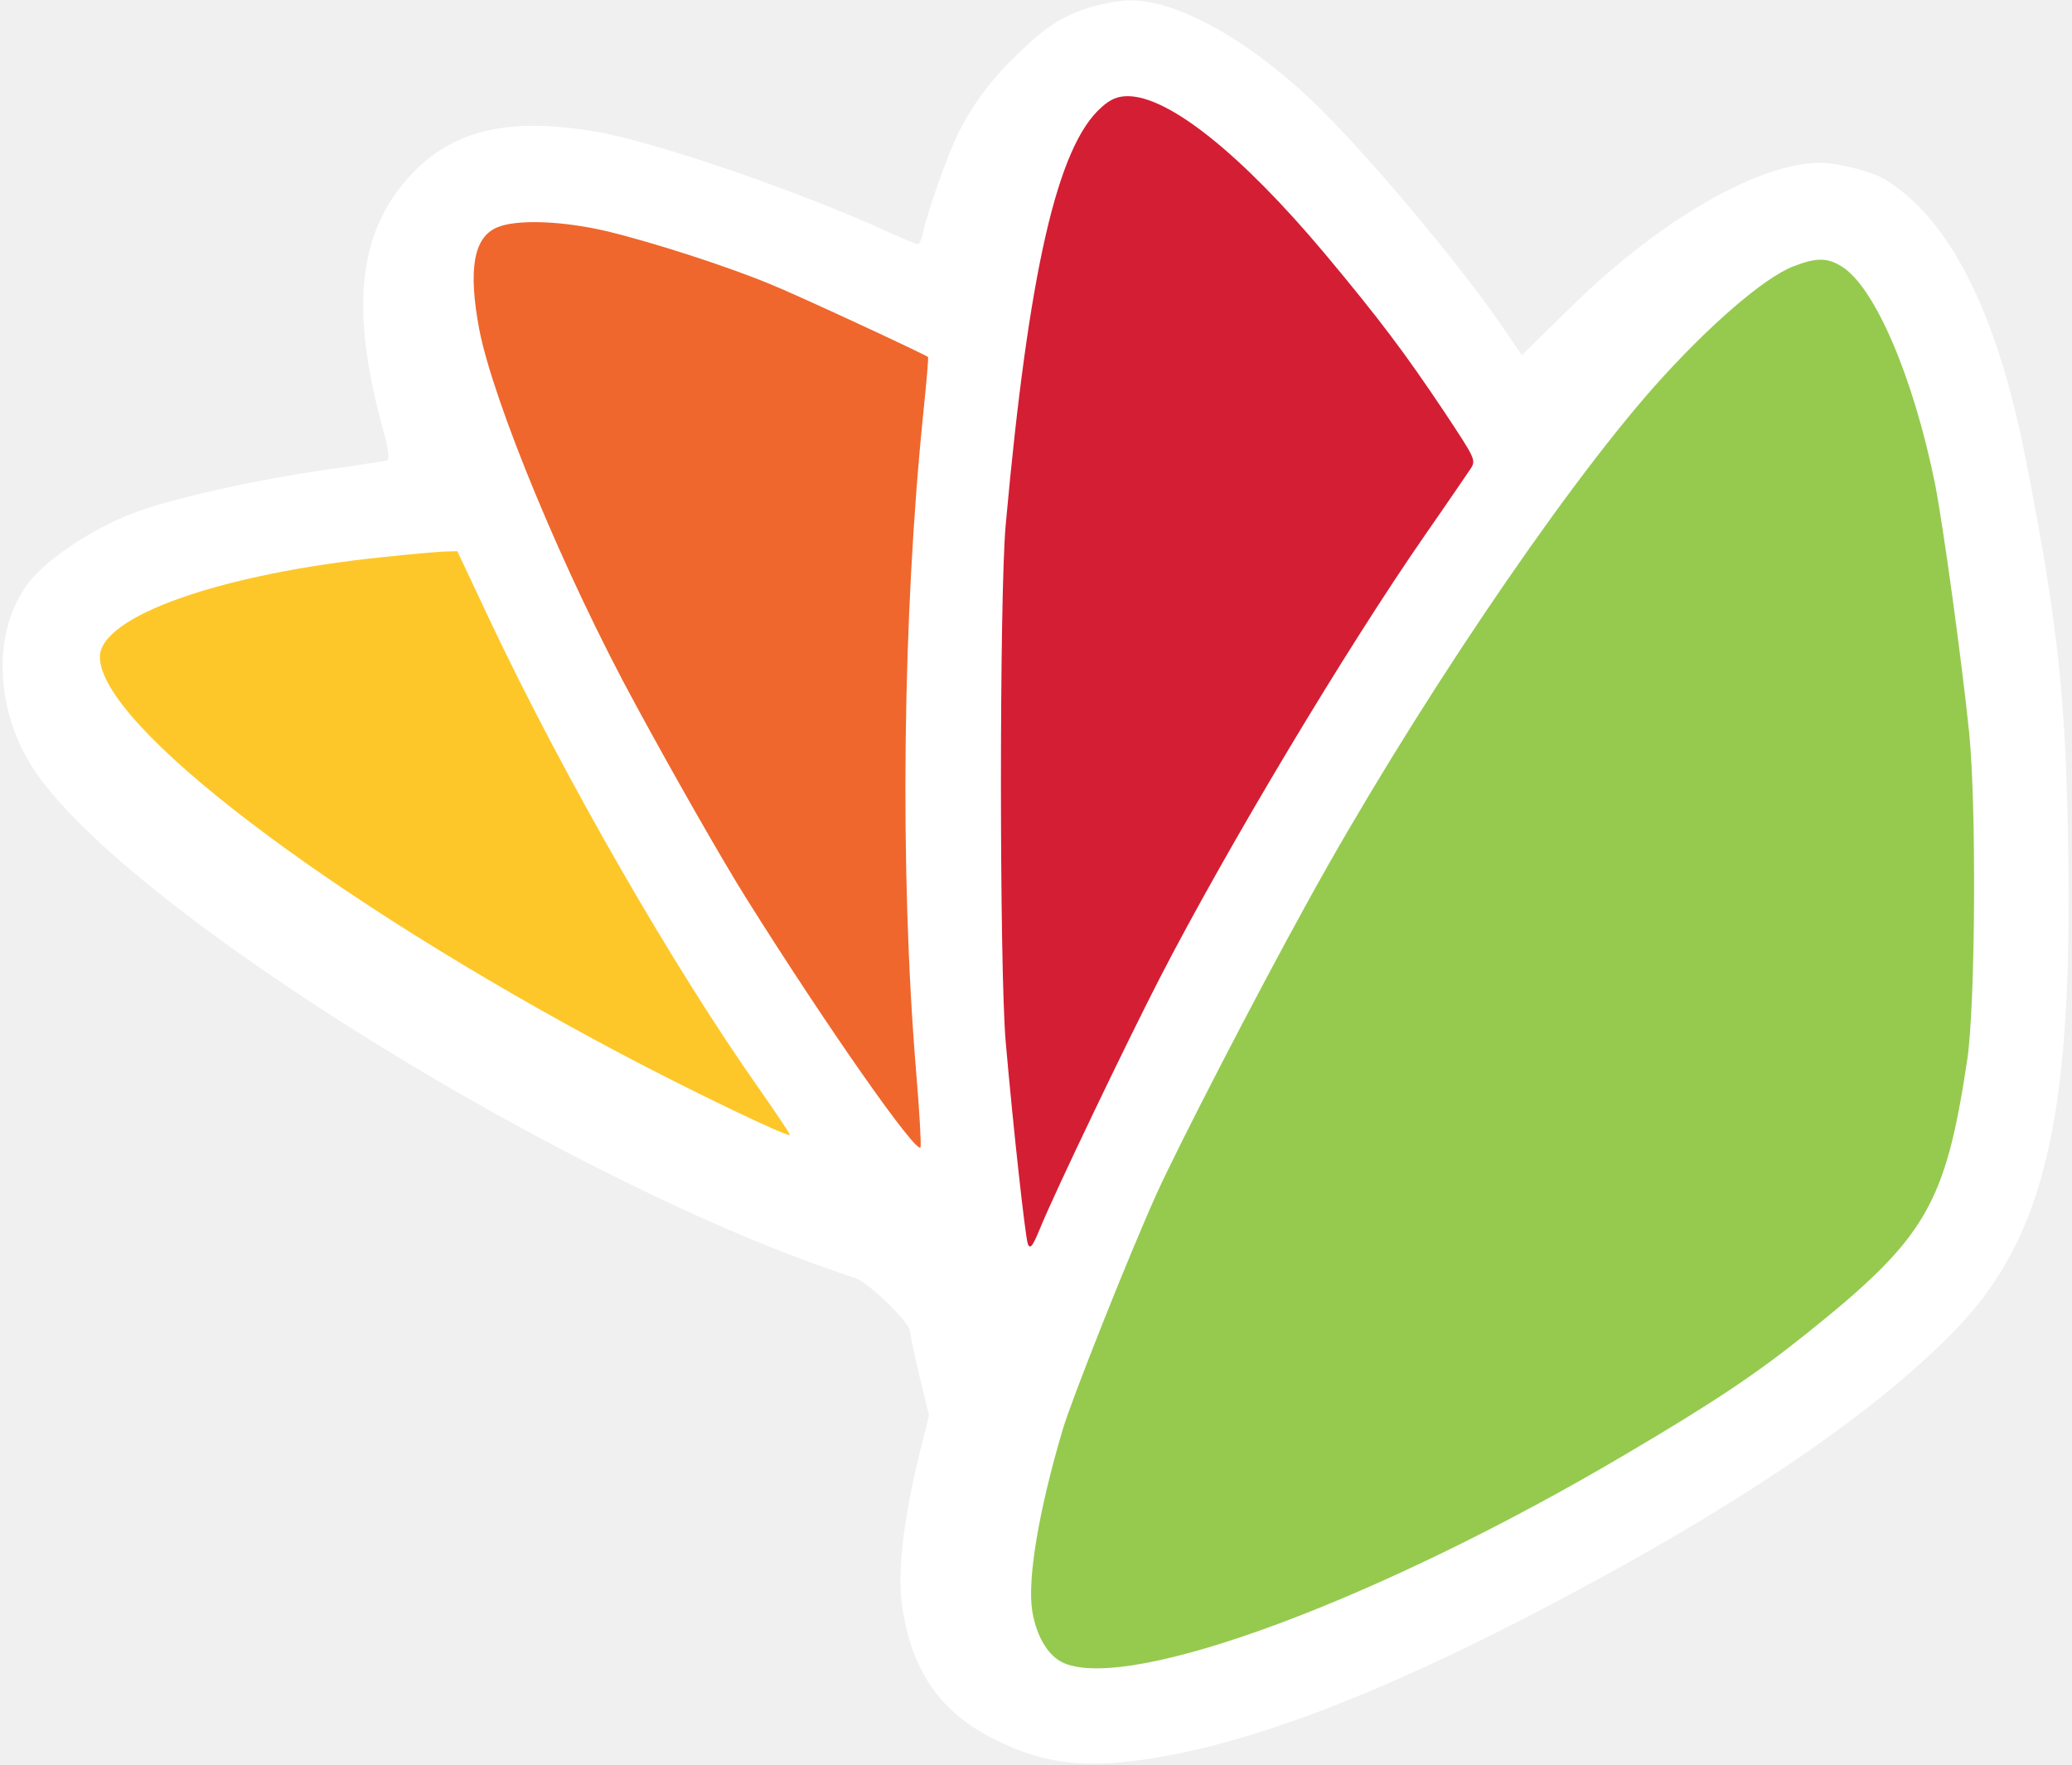
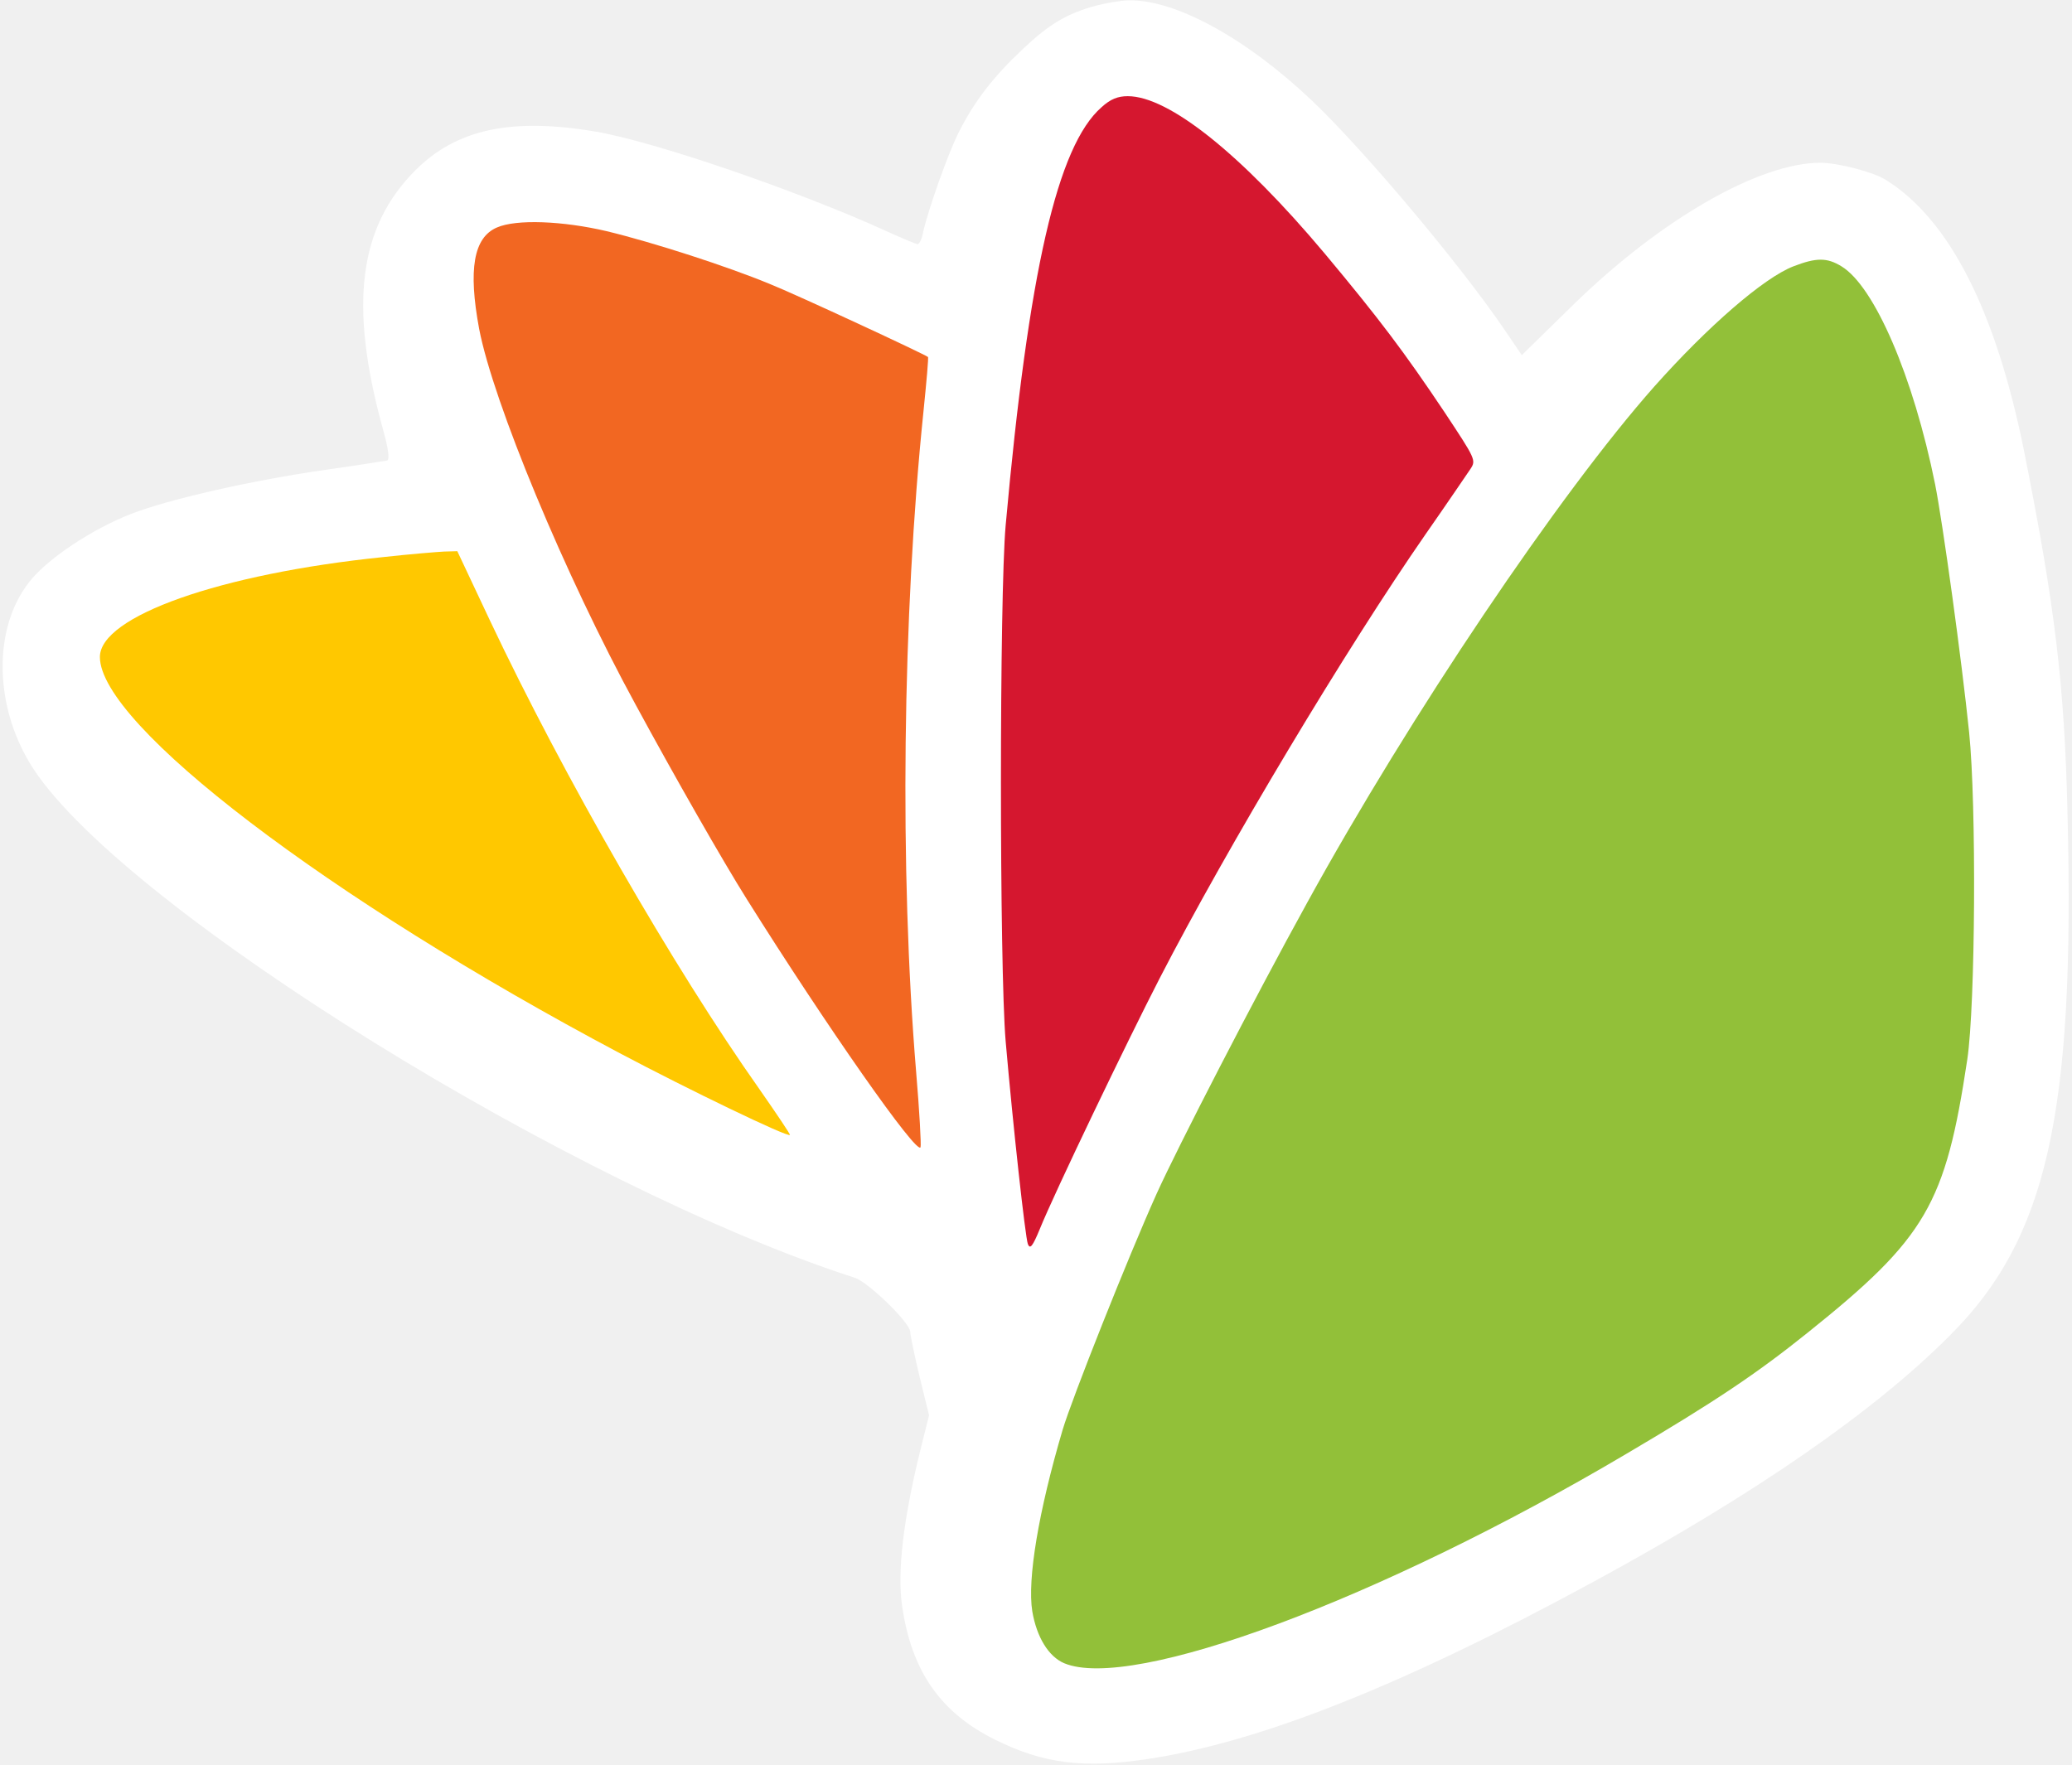
<svg xmlns="http://www.w3.org/2000/svg" version="1.0" viewBox="0 0 560 477" preserveAspectRatio="xMidYMid meet">
  <g transform="translate(0,477) scale(0.1,-0.1)" fill="white" stroke="none">
    <path d="M2963 4755 c-80 -22 -126 -49 -199 -118 -78 -73 -130 -140 -172 -223 -30 -59 -83 -210 -97 -271 -3 -18 -10 -33 -15 -33 -4 0 -42 16 -84 35 -241 110 -627 242 -785 269 -228 39 -377 7 -488 -104 -153 -153 -180 -362 -90 -693 17 -60 21 -90 13 -92 -6 -1 -81 -13 -166 -25 -202 -29 -425 -80 -525 -119 -106 -41 -226 -121 -275 -183 -102 -128 -96 -346 12 -509 253 -381 1462 -1129 2218 -1373 37 -12 150 -122 150 -146 0 -8 11 -61 25 -120 l26 -106 -26 -104 c-44 -181 -60 -320 -47 -410 25 -177 104 -290 252 -363 131 -65 239 -78 412 -52 305 46 694 201 1210 482 432 235 753 457 958 663 262 261 338 598 318 1405 -8 353 -34 567 -118 988 -76 376 -201 623 -372 730 -34 22 -131 47 -178 47 -165 0 -430 -152 -666 -382 l-141 -138 -49 72 c-120 176 -375 479 -515 613 -178 170 -372 277 -499 274 -19 0 -59 -7 -87 -14z m182 -284 c73 -34 214 -150 313 -256 146 -156 401 -491 500 -656 l22 -36 -114 -164 c-225 -322 -551 -865 -742 -1234 -91 -176 -260 -528 -313 -652 l-27 -63 -22 208 c-38 354 -42 424 -48 877 -7 475 2 749 36 1080 48 485 135 818 232 900 39 33 88 32 163 -4z m-1490 -341 c232 -57 415 -126 728 -274 64 -30 117 -61 117 -68 0 -7 -5 -44 -10 -83 -16 -129 -30 -337 -45 -682 -16 -373 -9 -795 20 -1135 8 -95 15 -181 15 -192 0 -59 -402 544 -610 914 -155 274 -187 337 -287 545 -200 421 -293 692 -293 860 0 117 30 144 165 145 57 0 116 -9 200 -30z m3322 -89 c65 -40 139 -191 202 -413 74 -257 137 -761 148 -1168 8 -333 -9 -551 -62 -773 -49 -209 -114 -296 -381 -511 -358 -288 -1036 -652 -1539 -825 -208 -72 -382 -98 -463 -70 -73 25 -101 133 -77 291 33 208 72 339 188 628 123 308 184 439 343 743 231 441 357 660 554 967 325 507 577 830 793 1016 146 126 225 156 294 115z m-3670 -933 c201 -424 489 -929 717 -1257 48 -68 85 -125 83 -127 -6 -7 -277 126 -481 235 -761 408 -1346 858 -1346 1034 0 40 37 75 123 117 127 61 375 118 627 144 224 23 188 42 277 -146z" />
  </g>
  <g transform="translate(0,477) scale(0.1,-0.1)" stroke="none">
-     <path fill="#fec729" d="M1035 3264 c-439 -45 -765 -160 -765 -270 0 -183 615 -652 1405 -1071 185 -98 454 -228 460 -221 1 2 -36 57 -82 123 -233 330 -530 847 -729 1268 l-88 187 -36 -1 c-19 -1 -93 -7 -165 -15z" />
-     <path fill="#ef672c" d="M1343 4155 c-63 -27 -78 -113 -48 -274 38 -198 232 -666 423 -1016 104 -192 237 -425 300 -525 215 -343 462 -696 470 -671 2 6 -3 98 -12 204 -45 544 -37 1234 20 1786 8 79 14 145 12 146 -8 7 -354 168 -429 198 -114 47 -311 111 -439 142 -119 28 -245 33 -297 10z" />
-     <path fill="#d41e34" d="M2977 4480 c-119 -104 -197 -443 -259 -1130 -17 -190 -17 -1196 0 -1395 20 -230 53 -529 60 -548 6 -15 13 -6 32 40 40 99 237 509 324 678 184 357 506 894 719 1201 58 83 112 163 121 176 16 24 14 27 -70 154 -109 163 -177 253 -324 429 -225 268 -421 425 -532 425 -27 0 -47 -8 -71 -30z" />
-     <path fill="#95ca4f" d="M4847 4050 c-80 -31 -231 -162 -376 -325 -256 -289 -660 -889 -938 -1395 -144 -261 -351 -663 -407 -787 -77 -171 -229 -554 -254 -638 -65 -220 -96 -405 -82 -491 12 -70 44 -122 86 -140 184 -77 855 173 1518 565 241 142 354 218 491 328 321 257 373 347 432 739 22 148 25 688 5 884 -20 195 -71 565 -92 671 -59 292 -164 535 -253 589 -39 24 -68 24 -130 0z" />
+     <path fill="#FFC800" d="M1035 3264 c-439 -45 -765 -160 -765 -270 0 -183 615 -652 1405 -1071 185 -98 454 -228 460 -221 1 2 -36 57 -82 123 -233 330 -530 847 -729 1268 l-88 187 -36 -1 c-19 -1 -93 -7 -165 -15z" />
+     <path fill="#F26722" d="M1343 4155 c-63 -27 -78 -113 -48 -274 38 -198 232 -666 423 -1016 104 -192 237 -425 300 -525 215 -343 462 -696 470 -671 2 6 -3 98 -12 204 -45 544 -37 1234 20 1786 8 79 14 145 12 146 -8 7 -354 168 -429 198 -114 47 -311 111 -439 142 -119 28 -245 33 -297 10z" />
+     <path fill="#D5172F" d="M2977 4480 c-119 -104 -197 -443 -259 -1130 -17 -190 -17 -1196 0 -1395 20 -230 53 -529 60 -548 6 -15 13 -6 32 40 40 99 237 509 324 678 184 357 506 894 719 1201 58 83 112 163 121 176 16 24 14 27 -70 154 -109 163 -177 253 -324 429 -225 268 -421 425 -532 425 -27 0 -47 -8 -71 -30z" />
+     <path fill="#92c039" d="M4847 4050 c-80 -31 -231 -162 -376 -325 -256 -289 -660 -889 -938 -1395 -144 -261 -351 -663 -407 -787 -77 -171 -229 -554 -254 -638 -65 -220 -96 -405 -82 -491 12 -70 44 -122 86 -140 184 -77 855 173 1518 565 241 142 354 218 491 328 321 257 373 347 432 739 22 148 25 688 5 884 -20 195 -71 565 -92 671 -59 292 -164 535 -253 589 -39 24 -68 24 -130 0z" />
  </g>
</svg>
